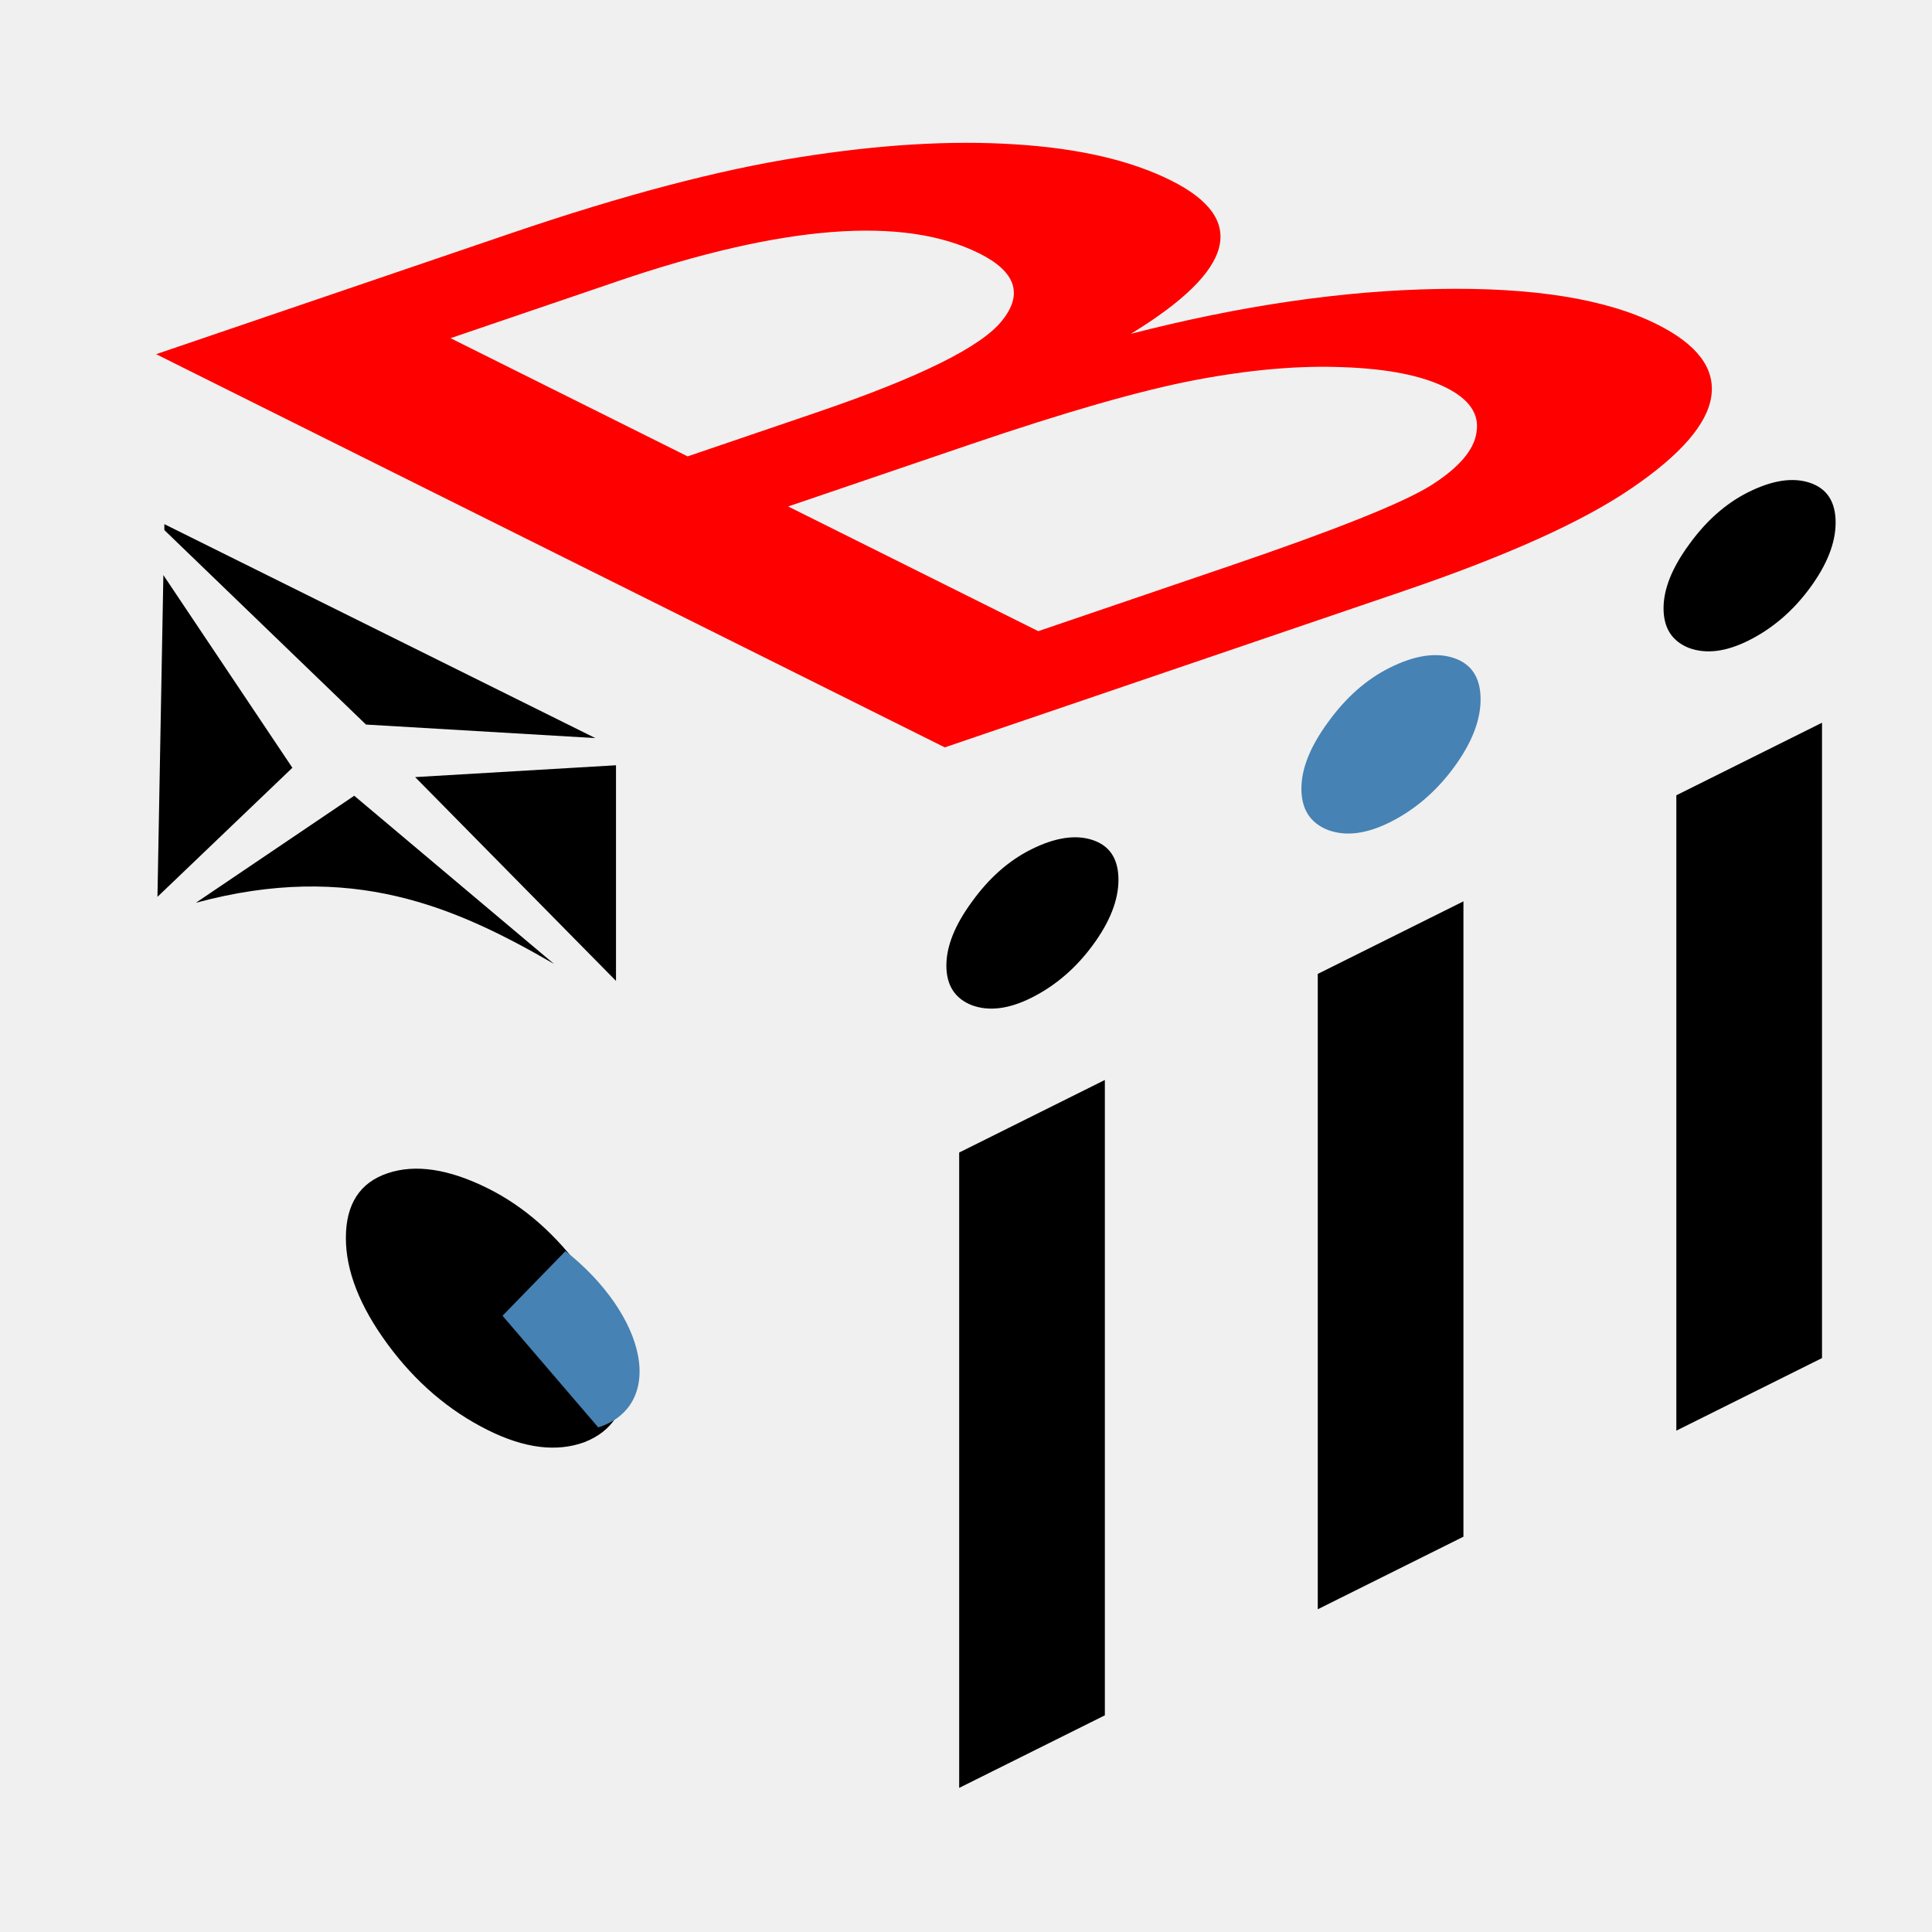
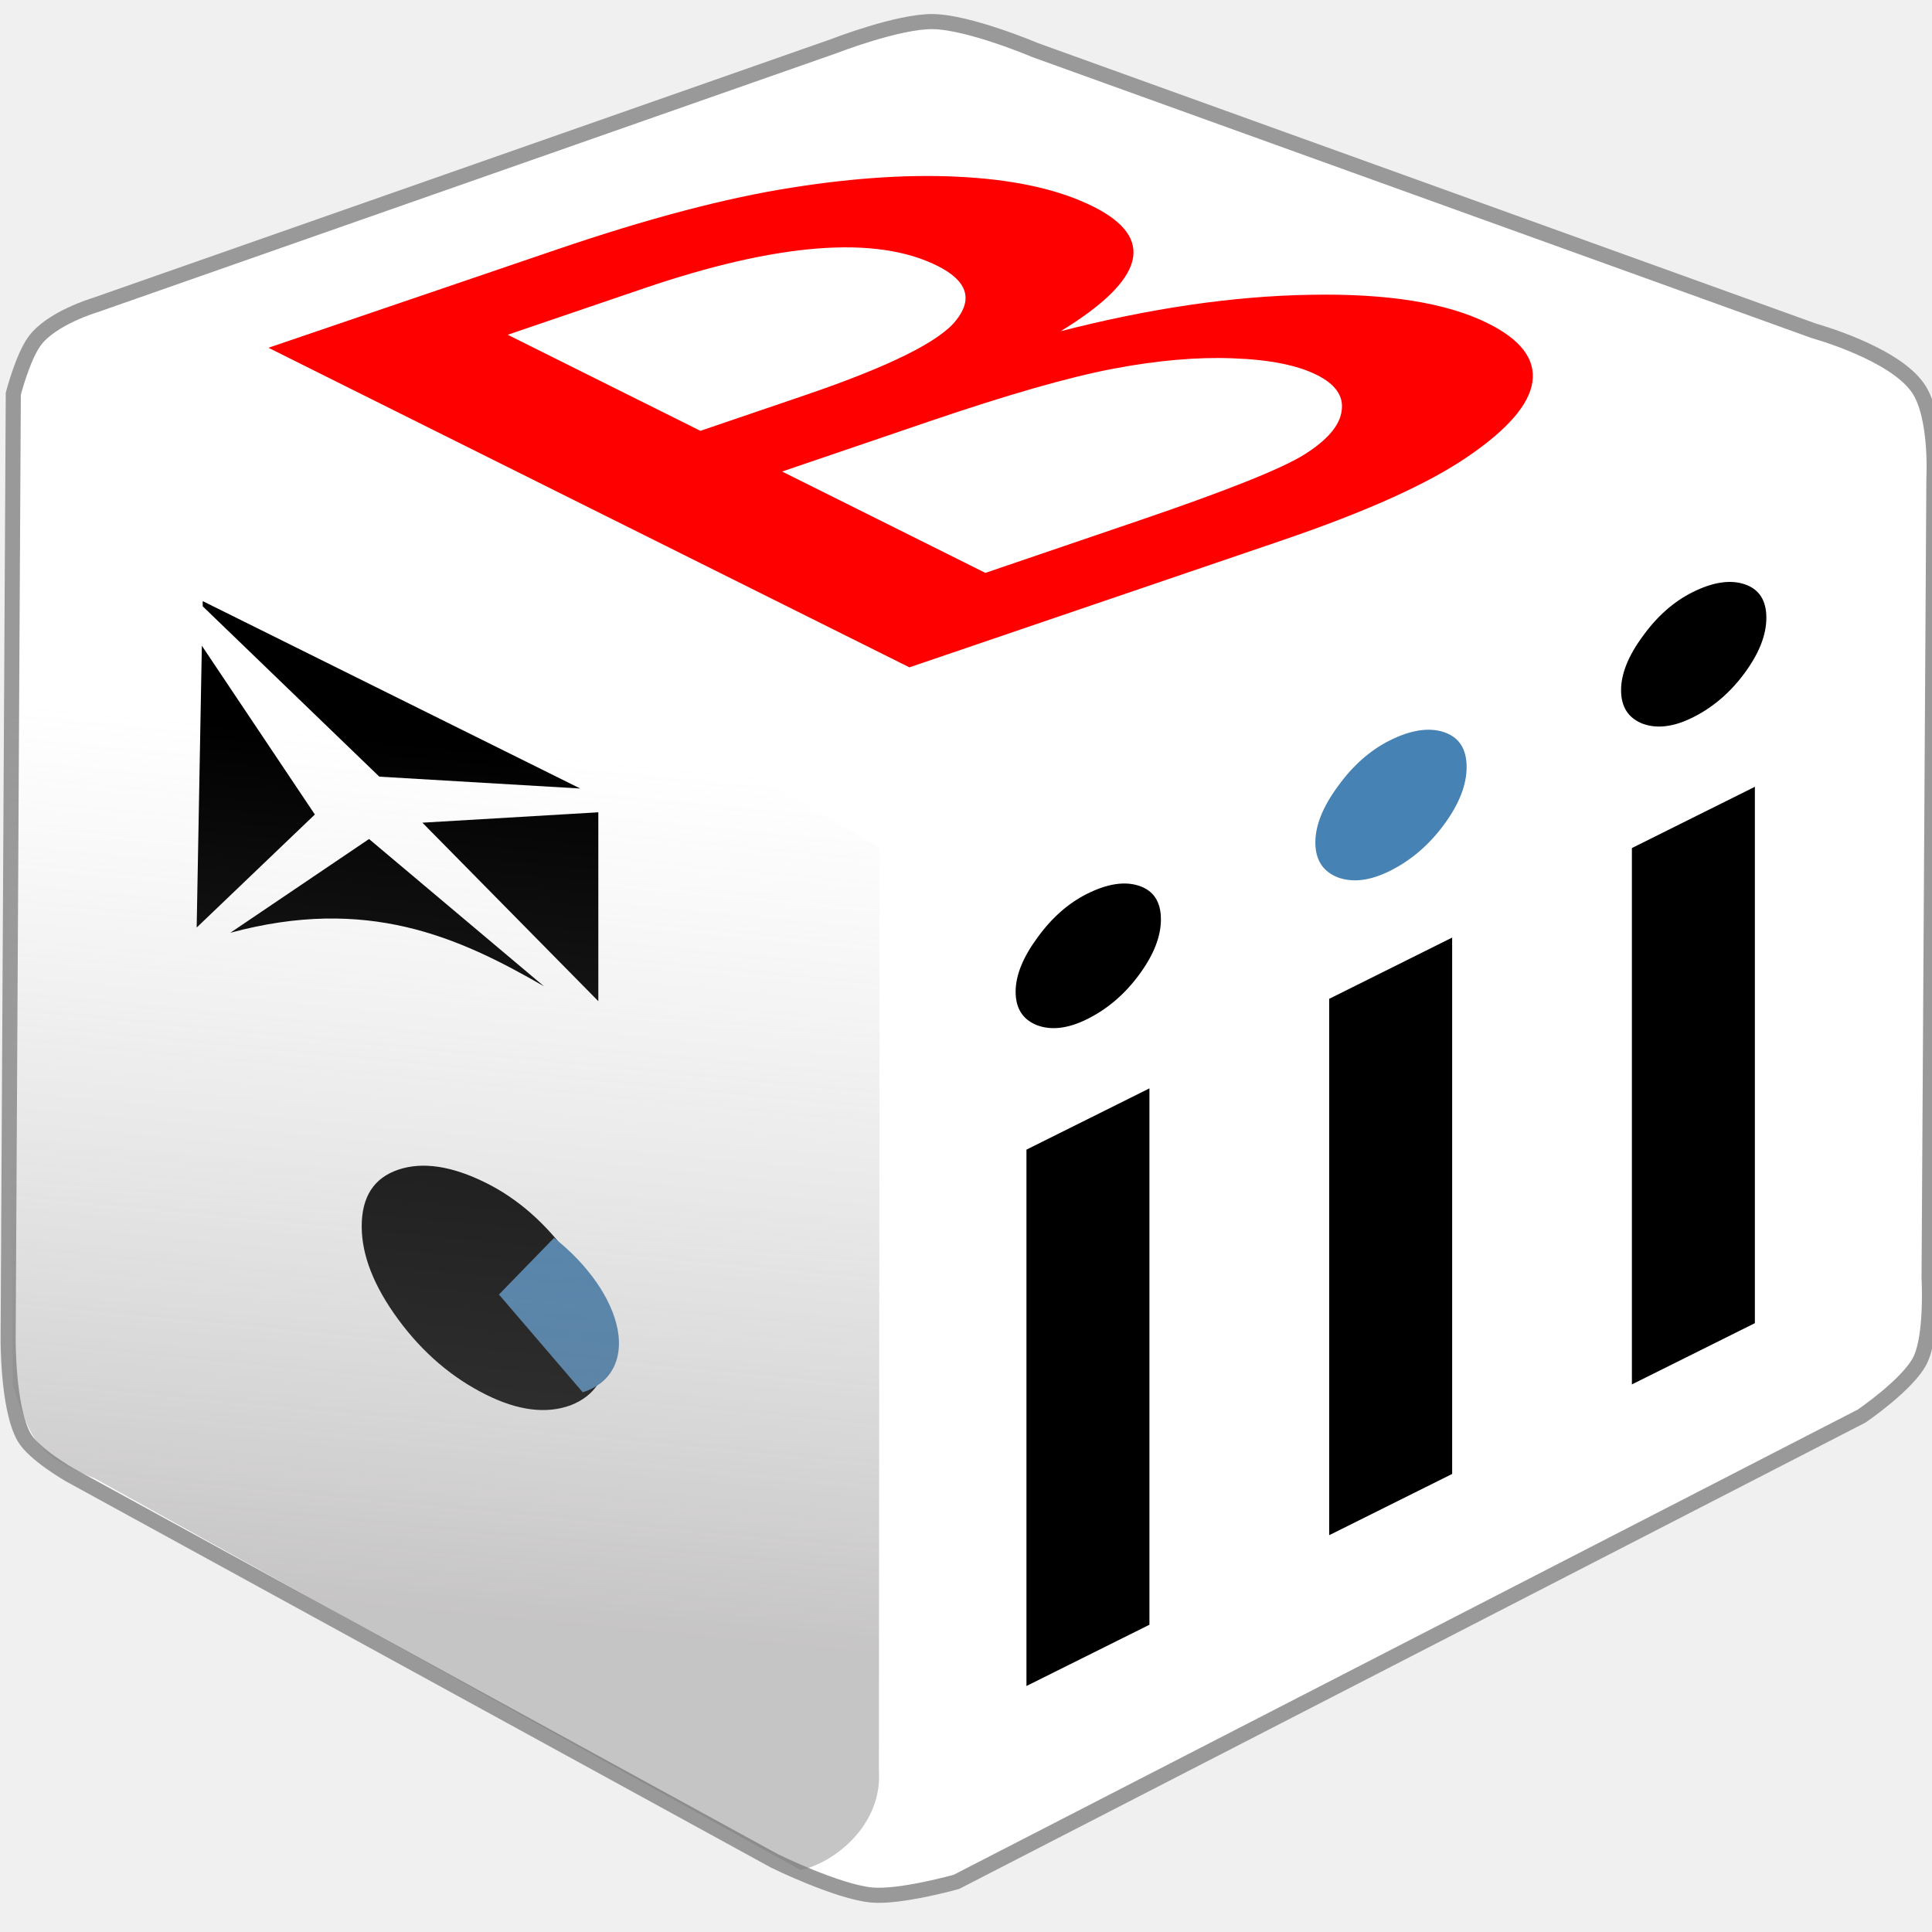
- <svg xmlns="http://www.w3.org/2000/svg" width="128" height="128" id="svg5545" version="1.1">
-   <defs id="defs5547" />
-   <g id="layer1" transform="translate(0,-924.3622)">
-     <g id="g3015" transform="matrix(0.2643895,0,0,0.228432,0.4603103,811.3546)">
-       <g transform="matrix(10.48588,-4.135262,6.103607,3.522163,23.41583,-7265.73)" style="font-size:47.467px;font-style:normal;font-variant:normal;font-weight:normal;font-stretch:normal;text-align:start;line-height:125%;letter-spacing:0px;word-spacing:0px;writing-mode:lr-tb;text-anchor:start;fill:#ff0000;fill-opacity:1;stroke:none;font-family:Sans;-inkscape-font-specification:Sans" id="text3005">
-         <path d="m -760.183,1359.481 -10.963,0 0,-32.378 8.483,0 c 2.673,0 4.759,0.363 6.258,1.089 1.499,0.711 2.642,1.7 3.43,2.967 0.788,1.252 1.182,2.704 1.182,4.357 -2e-5,3.183 -1.646,5.462 -4.937,6.837 2.364,0.448 4.241,1.422 5.632,2.92 1.406,1.499 2.109,3.291 2.109,5.377 -3e-5,1.653 -0.425,3.129 -1.275,4.427 -0.85,1.298 -2.101,2.356 -3.755,3.175 -1.638,0.819 -3.693,1.228 -6.165,1.228 m -2.341,-28.253 -3.986,0 0,9.734 3.083,0 c 2.472,0 4.226,-0.471 5.261,-1.414 1.051,-0.943 1.576,-2.163 1.576,-3.662 -2e-5,-3.106 -1.978,-4.659 -5.933,-4.659 m 0.348,13.86 -4.334,0 0,10.268 4.566,0 c 2.534,0 4.249,-0.193 5.145,-0.579 0.912,-0.402 1.638,-1.02 2.179,-1.854 0.556,-0.834 0.834,-1.731 0.834,-2.689 -2e-5,-0.989 -0.294,-1.893 -0.881,-2.712 -0.572,-0.819 -1.391,-1.429 -2.457,-1.831 -1.066,-0.402 -2.75,-0.603 -5.053,-0.603" style="fill:#ff0000;font-family:Gill Sans;-inkscape-font-specification:Gill Sans" id="path3034" />
-       </g>
-       <path id="path6110" d="m 238.617,828.982 36.504,-21.046 0,184.274 -36.504,21.045 0,-184.273" style="font-size:52.06px;font-style:normal;font-variant:normal;font-weight:normal;font-stretch:normal;text-align:end;line-height:125%;letter-spacing:0px;word-spacing:0px;writing-mode:lr-tb;text-anchor:end;fill:#000000;fill-opacity:1;stroke:none;font-family:Gill Sans;-inkscape-font-specification:Gill Sans" />
-       <path id="path6112" d="m 328.473,777.175 36.504,-21.046 0,184.273 -36.504,21.046 0,-184.273" style="font-size:52.06px;font-style:normal;font-variant:normal;font-weight:normal;font-stretch:normal;text-align:end;line-height:125%;letter-spacing:0px;word-spacing:0px;writing-mode:lr-tb;text-anchor:end;fill:#000000;fill-opacity:1;stroke:none;font-family:Gill Sans;-inkscape-font-specification:Gill Sans" />
-       <path id="path6114" d="m 418.329,725.367 36.504,-21.046 0,184.274 -36.504,21.046 0,-184.273" style="font-size:52.06px;font-style:normal;font-variant:normal;font-weight:normal;font-stretch:normal;text-align:end;line-height:125%;letter-spacing:0px;word-spacing:0px;writing-mode:lr-tb;text-anchor:end;fill:#000000;fill-opacity:1;stroke:none;font-family:Gill Sans;-inkscape-font-specification:Gill Sans" />
-       <text transform="matrix(1.000688,0.5769533,0,0.9993124,0,0)" id="text5553" y="899.791" x="224.266" style="font-size:410.49px;font-style:normal;font-variant:normal;font-weight:normal;font-stretch:normal;text-align:end;line-height:125%;letter-spacing:0px;word-spacing:0px;writing-mode:lr-tb;text-anchor:end;fill:#000000;fill-opacity:1;stroke:none;font-family:Gill Sans;-inkscape-font-specification:Gill Sans" xml:space="preserve">
-         <tspan y="899.791" x="224.266" id="tspan5555">d</tspan>
-       </text>
-       <path id="path6073" d="m 39.443,646.728 0,1.723 50.525,56.403 57.475,3.925 z m -0.247,14.774 -1.479,93.323 33.809,-37.437 z m 63.09,58.591 50.335,59.11 0,-62.544 z m -15.261,5.408 -39.691,31.048 c 39.001,-12.218 65.13,1.231 89.753,17.729 z" style="fill:#000000;stroke:none" />
-       <path d="m 256.668,741.06 c 6.017,-3.469 11.165,-4.367 15.444,-2.695 4.279,1.673 6.418,5.514 6.418,11.522 -6e-5,5.876 -2.139,12.183 -6.418,18.923 -4.279,6.74 -9.427,11.845 -15.444,15.313 -5.616,3.24 -10.563,3.954 -14.842,2.149 -4.279,-1.94 -6.418,-5.78 -6.418,-11.522 -2e-5,-5.609 2.139,-11.783 6.418,-18.523 4.279,-6.873 9.226,-11.929 14.842,-15.167" id="path6102" style="font-size:52.06px;font-style:normal;font-variant:normal;font-weight:normal;font-stretch:normal;text-align:end;line-height:125%;letter-spacing:0px;word-spacing:0px;writing-mode:lr-tb;text-anchor:end;fill:#000000;fill-opacity:1;stroke:none;font-family:Gill Sans;-inkscape-font-specification:Gill Sans" />
-       <path d="m 346.512,688.371 c 6.266,-3.612 11.626,-4.549 16.082,-2.807 4.456,1.742 6.683,5.741 6.683,11.997 -7e-5,6.119 -2.228,12.686 -6.683,19.705 -4.456,7.019 -9.816,12.335 -16.082,15.947 -5.848,3.373 -11,4.118 -15.456,2.237 -4.456,-2.02 -6.684,-6.019 -6.684,-11.997 -3e-5,-5.84 2.228,-12.27 6.684,-19.289 4.456,-7.157 9.607,-12.421 15.456,-15.793" id="path6104" style="font-size:52.06px;font-style:normal;font-variant:normal;font-weight:normal;font-stretch:normal;text-align:end;line-height:125%;letter-spacing:0px;word-spacing:0px;writing-mode:lr-tb;text-anchor:end;fill:#4682b4;fill-opacity:1;stroke:none;font-family:Gill Sans;-inkscape-font-specification:Gill Sans" />
-       <path d="m 436.381,637.446 c 6.017,-3.47 11.165,-4.368 15.444,-2.696 4.279,1.673 6.418,5.514 6.418,11.523 -6e-5,5.876 -2.139,12.182 -6.418,18.923 -4.279,6.74 -9.427,11.845 -15.444,15.313 -5.616,3.239 -10.564,3.953 -14.842,2.148 -4.279,-1.939 -6.418,-5.78 -6.418,-11.522 -2e-5,-5.608 2.139,-11.783 6.418,-18.523 4.279,-6.874 9.226,-11.93 14.842,-15.167" id="path6106" style="font-size:52.06px;font-style:normal;font-variant:normal;font-weight:normal;font-stretch:normal;text-align:end;line-height:125%;letter-spacing:0px;word-spacing:0px;writing-mode:lr-tb;text-anchor:end;fill:#000000;fill-opacity:1;stroke:none;font-family:Gill Sans;-inkscape-font-specification:Gill Sans" />
-       <path id="path6135" d="m 120.526,839.38 c -9.797,-5.65 -18.179,-7.113 -25.146,-4.389 -6.967,2.723 -10.45,8.977 -10.45,18.76 1.03e-4,9.567 3.484,19.836 10.45,30.81 6.967,10.975 15.349,19.286 25.146,24.934 9.144,5.273 17.2,6.438 24.167,3.498 6.967,-3.157 10.45,-9.412 10.45,-18.761 4e-5,-9.131 -3.483,-19.184 -10.45,-30.158 -6.967,-11.191 -15.022,-19.423 -24.167,-24.694" style="font-size:52.06px;font-style:normal;font-variant:normal;font-weight:normal;font-stretch:normal;text-align:end;line-height:125%;letter-spacing:0px;word-spacing:0px;writing-mode:lr-tb;text-anchor:end;fill:#000000;fill-opacity:1;stroke:none;font-family:Gill Sans;-inkscape-font-specification:Gill Sans" />
-       <path transform="matrix(16.37762,0,7.870819,16.01938,-461.193,203.972)" d="m 17.098,40.8 a 1.838,2.098 0 0 1 -1.033,3.192 l -0.493,-2.021 z" id="path6148" style="fill:#4682b4;fill-opacity:1;stroke:none" />
+ <svg xmlns="http://www.w3.org/2000/svg" xmlns:xlink="http://www.w3.org/1999/xlink" width="128" height="128" id="svg5545" version="1.1">
+   <defs id="defs5547">
+     <linearGradient id="linearGradient3823">
+       <stop style="stop-color:#7e7b7b;stop-opacity:0.445;" offset="0" id="stop3825" />
+       <stop style="stop-color:#b1aeae;stop-opacity:0;" offset="1" id="stop3827" />
+     </linearGradient>
+     <linearGradient xlink:href="#linearGradient3823" id="linearGradient3829" x1="27.989" y1="107.05" x2="33.5" y2="49.672" gradientUnits="userSpaceOnUse" />
+   </defs>
+   <g id="layer3">
+     <path style="fill:#ffffff;stroke:#999999;stroke-width:1px;stroke-linecap:butt;stroke-linejoin:miter;stroke-opacity:1;display:inline" d="m 2.275,22.619 c -0.781,1.088 -1.394,3.468 -1.394,3.468 l -0.342,62.595 c 0,0 -0.039,4.626 1.061,6.542 0.649,1.131 3.019,2.487 3.019,2.487 L 51.329,123.299 c 0,0 4.169,2.044 6.43,2.251 1.882,0.172 5.602,-0.87 5.602,-0.87 L 123.335,93.82 c 0,0 3.091,-2.102 3.882,-3.706 0.808,-1.638 0.59,-5.446 0.59,-5.446 l 0.319,-52.968 c 0,0 0.236,-4.127 -1.057,-5.997 -1.612,-2.331 -6.874,-3.776 -6.874,-3.776 L 68.575,3.316 c 0,0 -4.372,-1.857 -6.783,-1.885 -2.285,-0.027 -6.481,1.603 -6.481,1.603 L 6.295,20.214 c 0,0 -2.912,0.86 -4.02,2.405 z" id="path3049" />
+   </g>
+   <g id="layer1" transform="translate(0,-924.3622)" style="display:inline">
+     <g id="text3005" style="font-size:47.467px;font-style:normal;font-variant:normal;font-weight:normal;font-stretch:normal;text-align:start;line-height:125%;letter-spacing:0px;word-spacing:0px;writing-mode:lr-tb;text-anchor:start;fill:#ff0000;fill-opacity:1;stroke:none;font-family:Sans;-inkscape-font-specification:Sans" transform="matrix(2.253235,-0.7677457,1.31156,0.6539187,14.78284,-512.4587)">
+       <path id="path3034" style="fill:#ff0000;font-family:Gill Sans;-inkscape-font-specification:Gill Sans" d="m -760.183,1359.481 -10.963,0 0,-32.378 8.483,0 c 2.673,0 4.759,0.363 6.258,1.089 1.499,0.711 2.642,1.7 3.43,2.967 0.788,1.252 1.182,2.704 1.182,4.357 -2e-5,3.183 -1.646,5.462 -4.937,6.837 2.364,0.448 4.241,1.422 5.632,2.92 1.406,1.499 2.109,3.291 2.109,5.377 -3e-5,1.653 -0.425,3.129 -1.275,4.427 -0.85,1.298 -2.101,2.356 -3.755,3.175 -1.638,0.819 -3.693,1.228 -6.165,1.228 m -2.341,-28.253 -3.986,0 0,9.734 3.083,0 c 2.472,0 4.226,-0.471 5.261,-1.414 1.051,-0.943 1.576,-2.163 1.576,-3.662 -2e-5,-3.106 -1.978,-4.659 -5.933,-4.659 m 0.348,13.86 -4.334,0 0,10.268 4.566,0 c 2.534,0 4.249,-0.193 5.145,-0.579 0.912,-0.402 1.638,-1.02 2.179,-1.854 0.556,-0.834 0.834,-1.731 0.834,-2.689 -2e-5,-0.989 -0.294,-1.893 -0.881,-2.712 -0.572,-0.819 -1.391,-1.429 -2.457,-1.831 -1.066,-0.402 -2.75,-0.603 -5.053,-0.603" />
    </g>
+     <path style="font-size:52.06px;font-style:normal;font-variant:normal;font-weight:normal;font-stretch:normal;text-align:end;line-height:125%;letter-spacing:0px;word-spacing:0px;writing-mode:lr-tb;text-anchor:end;fill:#000000;fill-opacity:1;stroke:none;font-family:Gill Sans;-inkscape-font-specification:Gill Sans" d="m 68.005,1000.529 8.148,-4.059 0,35.536 -8.148,4.058 0,-35.535" id="path6110" />
+     <path style="font-size:52.06px;font-style:normal;font-variant:normal;font-weight:normal;font-stretch:normal;text-align:end;line-height:125%;letter-spacing:0px;word-spacing:0px;writing-mode:lr-tb;text-anchor:end;fill:#000000;fill-opacity:1;stroke:none;font-family:Gill Sans;-inkscape-font-specification:Gill Sans" d="m 88.061,990.538 8.148,-4.059 0,35.536 -8.148,4.059 0,-35.536" id="path6112" />
+     <path style="font-size:52.06px;font-style:normal;font-variant:normal;font-weight:normal;font-stretch:normal;text-align:end;line-height:125%;letter-spacing:0px;word-spacing:0px;writing-mode:lr-tb;text-anchor:end;fill:#000000;fill-opacity:1;stroke:none;font-family:Gill Sans;-inkscape-font-specification:Gill Sans" d="m 108.117,980.548 8.148,-4.059 0,35.536 -8.148,4.058 0,-35.536" id="path6114" />
+     <text xml:space="preserve" style="font-size:88.364px;font-style:normal;font-variant:normal;font-weight:normal;font-stretch:normal;text-align:end;line-height:125%;letter-spacing:0px;word-spacing:0px;writing-mode:lr-tb;text-anchor:end;fill:#000000;fill-opacity:1;stroke:none;font-family:Gill Sans;-inkscape-font-specification:Gill Sans" x="52.266" y="1090.092" id="text5553" transform="matrix(1.07657,0.5362867,0,0.9288759,0,0)">
+       <tspan id="tspan5555" x="52.266" y="1090.092">d</tspan>
+     </text>
+     <path style="fill:#000000;stroke:none" d="m 13.43,964.187 0,0.345 11.701,11.286 13.31,0.785 z m -0.057,2.956 -0.343,18.673 7.83,-7.491 z m 14.611,11.724 11.657,11.827 0,-12.515 z m -3.534,1.082 -9.192,6.213 c 9.032,-2.445 15.083,0.246 20.786,3.548 z" id="path6073" />
+     <path style="font-size:52.06px;font-style:normal;font-variant:normal;font-weight:normal;font-stretch:normal;text-align:end;line-height:125%;letter-spacing:0px;word-spacing:0px;writing-mode:lr-tb;text-anchor:end;fill:#000000;fill-opacity:1;stroke:none;font-family:Gill Sans;-inkscape-font-specification:Gill Sans" id="path6102" d="m 72.034,983.574 c 1.343,-0.669 2.492,-0.842 3.447,-0.52 0.955,0.323 1.433,1.063 1.433,2.222 -1.4e-5,1.133 -0.478,2.349 -1.433,3.649 -0.955,1.3 -2.104,2.284 -3.447,2.953 -1.253,0.625 -2.358,0.763 -3.313,0.414 -0.955,-0.374 -1.433,-1.115 -1.433,-2.222 -5e-6,-1.082 0.478,-2.272 1.433,-3.572 0.955,-1.325 2.059,-2.3 3.313,-2.925" />
+     <path style="font-size:52.06px;font-style:normal;font-variant:normal;font-weight:normal;font-stretch:normal;text-align:end;line-height:125%;letter-spacing:0px;word-spacing:0px;writing-mode:lr-tb;text-anchor:end;fill:#4682b4;fill-opacity:1;stroke:none;font-family:Gill Sans;-inkscape-font-specification:Gill Sans" id="path6104" d="m 92.087,973.413 c 1.398,-0.697 2.595,-0.877 3.589,-0.541 0.994,0.336 1.492,1.107 1.492,2.314 -1.5e-5,1.18 -0.497,2.446 -1.492,3.8 -0.995,1.354 -2.191,2.379 -3.589,3.075 -1.305,0.65 -2.455,0.794 -3.45,0.431 -0.994,-0.389 -1.492,-1.161 -1.492,-2.314 -7e-6,-1.126 0.497,-2.366 1.492,-3.72 0.994,-1.38 2.144,-2.395 3.45,-3.046" />
+     <path style="font-size:52.06px;font-style:normal;font-variant:normal;font-weight:normal;font-stretch:normal;text-align:end;line-height:125%;letter-spacing:0px;word-spacing:0px;writing-mode:lr-tb;text-anchor:end;fill:#000000;fill-opacity:1;stroke:none;font-family:Gill Sans;-inkscape-font-specification:Gill Sans" id="path6106" d="m 112.146,963.593 c 1.343,-0.669 2.492,-0.842 3.447,-0.52 0.955,0.323 1.433,1.063 1.433,2.222 -2e-5,1.133 -0.478,2.349 -1.433,3.649 -0.955,1.3 -2.104,2.284 -3.447,2.953 -1.254,0.625 -2.358,0.762 -3.313,0.414 -0.955,-0.374 -1.433,-1.115 -1.433,-2.222 -1e-5,-1.082 0.477,-2.272 1.433,-3.572 0.955,-1.326 2.059,-2.301 3.313,-2.925" />
+     <path style="font-size:52.06px;font-style:normal;font-variant:normal;font-weight:normal;font-stretch:normal;text-align:end;line-height:125%;letter-spacing:0px;word-spacing:0px;writing-mode:lr-tb;text-anchor:end;fill:#000000;fill-opacity:1;stroke:none;font-family:Gill Sans;-inkscape-font-specification:Gill Sans" d="m 32.208,1002.736 c -2.269,-1.13 -4.21,-1.423 -5.824,-0.878 -1.613,0.545 -2.42,1.796 -2.42,3.754 2.4e-5,1.914 0.807,3.969 2.42,6.165 1.613,2.196 3.555,3.859 5.824,4.989 2.118,1.055 3.983,1.288 5.597,0.7 1.613,-0.632 2.42,-1.883 2.42,-3.754 10e-6,-1.827 -0.807,-3.839 -2.42,-6.035 -1.613,-2.239 -3.479,-3.886 -5.597,-4.941" id="path6135" />
+     <path style="fill:#4682b4;fill-opacity:1;stroke:none" id="path6148" d="m 17.098,40.8 a 1.838,2.098 0 0 1 -1.033,3.192 l -0.493,-2.021 z" transform="matrix(3.79287,0,1.822792,3.205351,-102.5119,875.5956)" />
  </g>
-   <g id="layer2" transform="translate(0,66)" />
+   <g id="layer2" transform="translate(0,66)" style="display:inline">
+     <path style="fill:url(#linearGradient3829);fill-opacity:1;stroke:none" d="M 0.401,22.07 0.845,91.804 C 2.062,95.42 2.394,96.409 6.3,97.958 L 53.034,123.889 c 2.159,-0.423 5.454,-2.936 5.196,-6.608 L 58.279,56.176 z" id="path3053" transform="translate(0,-66)" />
+   </g>
</svg>
